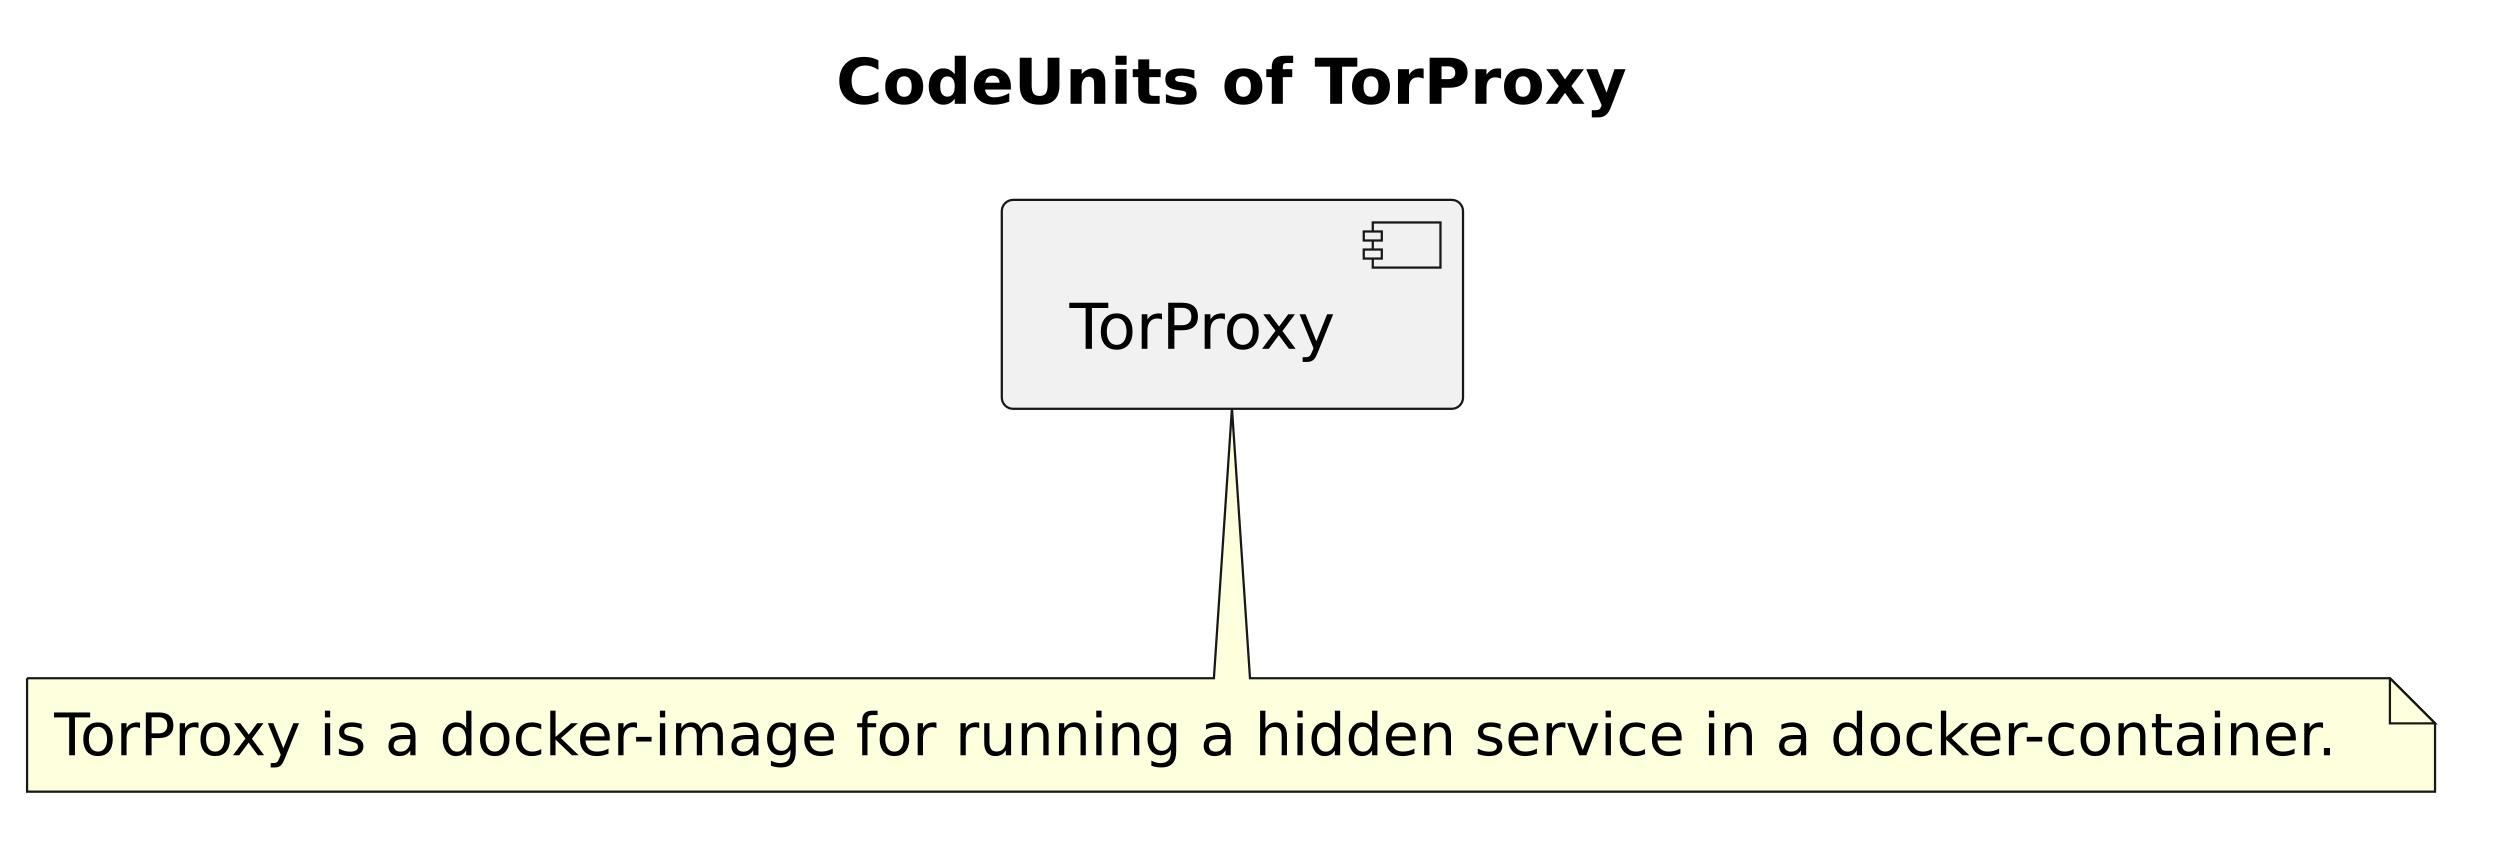
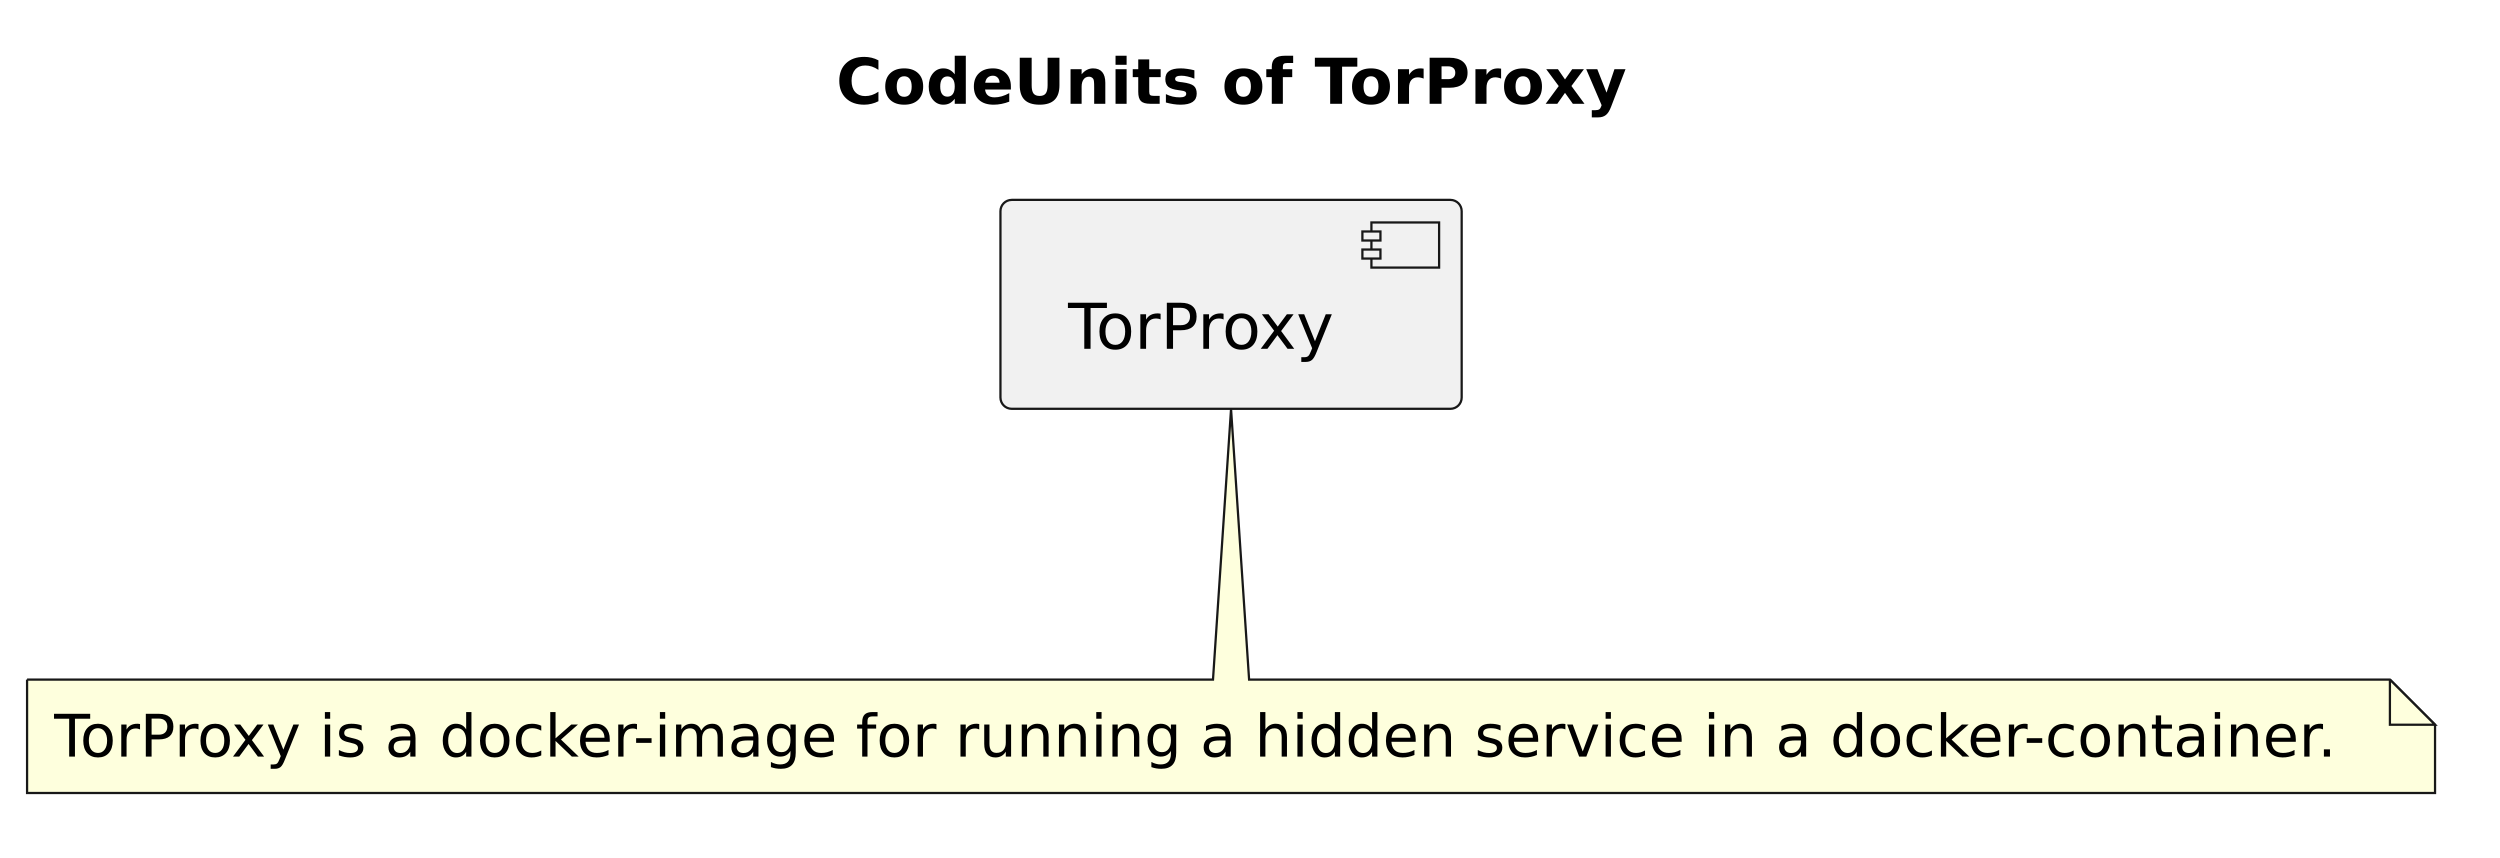
- <svg xmlns="http://www.w3.org/2000/svg" contentStyleType="text/css" data-diagram-type="DESCRIPTION" height="190px" preserveAspectRatio="none" style="width:554px;height:190px;background:#FFFFFF;" version="1.1" viewBox="0 0 554 190" width="554px" zoomAndPan="magnify">
+ <svg xmlns="http://www.w3.org/2000/svg" version="1.1" data-diagram-type="DESCRIPTION" style="width:554px;height:190px;background:#FFFFFF;" width="554px" height="190px" viewBox="0 0 554 190" zoomAndPan="magnify" preserveAspectRatio="none" contentStyleType="text/css">
  <defs />
-   <g>
+   <g font-family="sans-serif" lengthAdjust="spacing">
    <g class="title" data-source-line="2">
-       <text fill="#000000" font-family="'DejaVu Sans'" font-size="14" font-weight="700" lengthAdjust="spacing" textLength="177.037" x="185.284" y="22.995">CodeUnits of TorProxy</text>
+       <text x="185.284" y="22.995" fill="#000" font-size="14" textLength="177.037" font-weight="700" font-family="'DejaVu Sans'">CodeUnits of TorProxy</text>
    </g>
-     <g class="entity" data-qualified-name="TorProxy" data-source-line="4" id="ent0001">
-       <rect fill="#F1F1F1" height="46.297" rx="2.5" ry="2.5" style="stroke:#181818;stroke-width:0.5;" width="102.207" x="222" y="44.297" />
-       <rect fill="#F1F1F1" height="10" style="stroke:#181818;stroke-width:0.5;" width="15" x="304.207" y="49.297" />
-       <rect fill="#F1F1F1" height="2" style="stroke:#181818;stroke-width:0.5;" width="4" x="302.207" y="51.297" />
-       <rect fill="#F1F1F1" height="2" style="stroke:#181818;stroke-width:0.5;" width="4" x="302.207" y="55.297" />
-       <text fill="#000000" font-family="'DejaVu Sans'" font-size="14" lengthAdjust="spacing" textLength="62.207" x="237" y="77.292">TorProxy</text>
+     <g class="entity" data-qualified-name="TorProxy" id="ent0001" data-source-line="4">
+       <rect x="221.7" y="44.297" width="102.207" height="46.297" fill="#F1F1F1" style="stroke:#181818;stroke-width:0.5;" rx="2.5" ry="2.5" />
+       <rect x="303.907" y="49.297" width="15" height="10" fill="#F1F1F1" style="stroke:#181818;stroke-width:0.5;" />
+       <rect x="301.907" y="51.297" width="4" height="2" fill="#F1F1F1" style="stroke:#181818;stroke-width:0.5;" />
+       <rect x="301.907" y="55.297" width="4" height="2" fill="#F1F1F1" style="stroke:#181818;stroke-width:0.5;" />
+       <text x="236.7" y="77.292" fill="#000" font-size="14" textLength="62.207" font-family="'DejaVu Sans'">TorProxy</text>
    </g>
-     <g class="entity" data-qualified-name="TorProxyNote" data-source-line="6" id="ent0002">
-       <path d="M6,150.297 L6,175.43 A0,0 0 0 0 6,175.43 L539.605,175.43 A0,0 0 0 0 539.605,175.43 L539.605,160.297 L529.605,150.297 L277,150.297 L273,90.457 L269,150.297 L6,150.297 A0,0 0 0 0 6,150.297" fill="#FEFFDD" style="stroke:#181818;stroke-width:0.5;" />
-       <path d="M529.605,150.297 L529.605,160.297 L539.605,160.297 L529.605,150.297" fill="#FEFFDD" style="stroke:#181818;stroke-width:0.5;" />
-       <text fill="#000000" font-family="'DejaVu Sans'" font-size="13" lengthAdjust="spacing" textLength="512.605" x="12" y="167.364">TorProxy is a docker-image for running a hidden service in a docker-container.</text>
+     <g class="entity" data-qualified-name="TorProxyNote" id="ent0002" data-source-line="6">
+       <path d="M6,150.597 L6,175.73 A0,0 0 0 0 6,175.73 L539.605,175.73 A0,0 0 0 0 539.605,175.73 L539.605,160.597 L529.605,150.597 L276.8,150.597 L272.8,90.657 L268.8,150.597 L6,150.597 A0,0 0 0 0 6,150.597" style="stroke:#181818;stroke-width:0.5;" fill="#FEFFDD" />
+       <path d="M529.605,150.597 L529.605,160.597 L539.605,160.597 L529.605,150.597" style="stroke:#181818;stroke-width:0.5;" fill="#FEFFDD" />
+       <text x="12" y="167.664" fill="#000" font-size="13" textLength="512.605" font-family="'DejaVu Sans'">TorProxy is a docker-image for running a hidden service in a docker-container.</text>
    </g>
  </g>
</svg>
